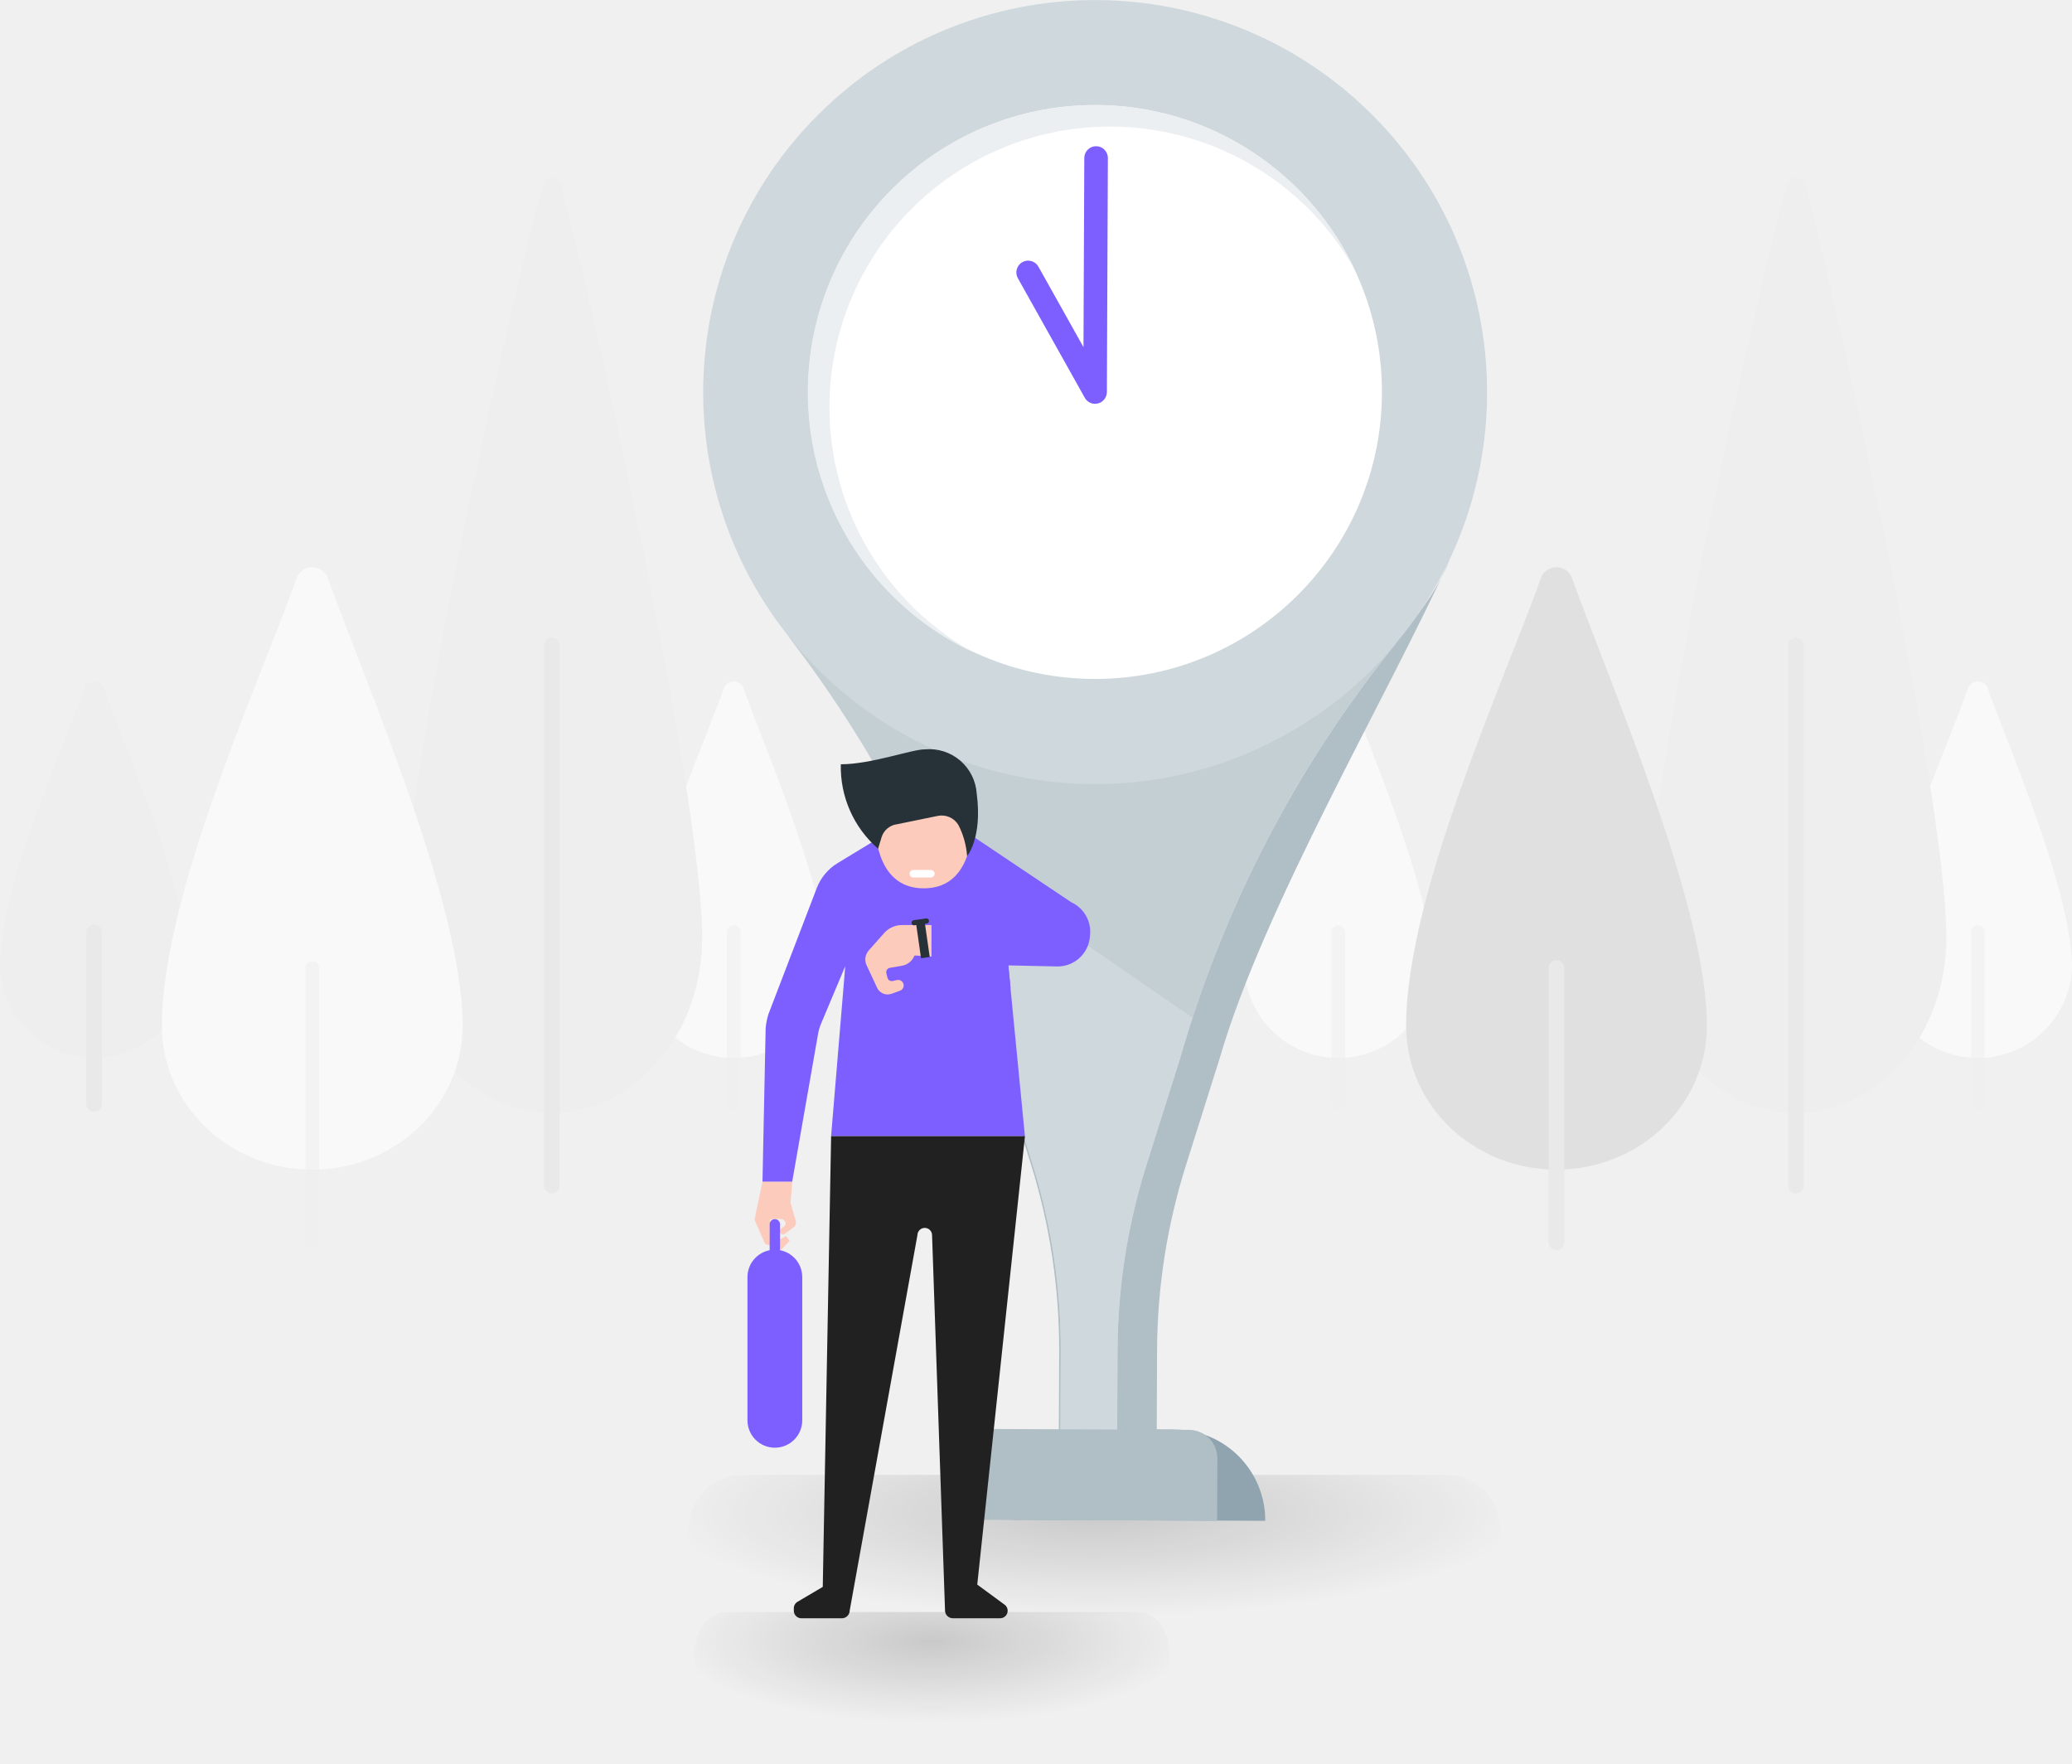
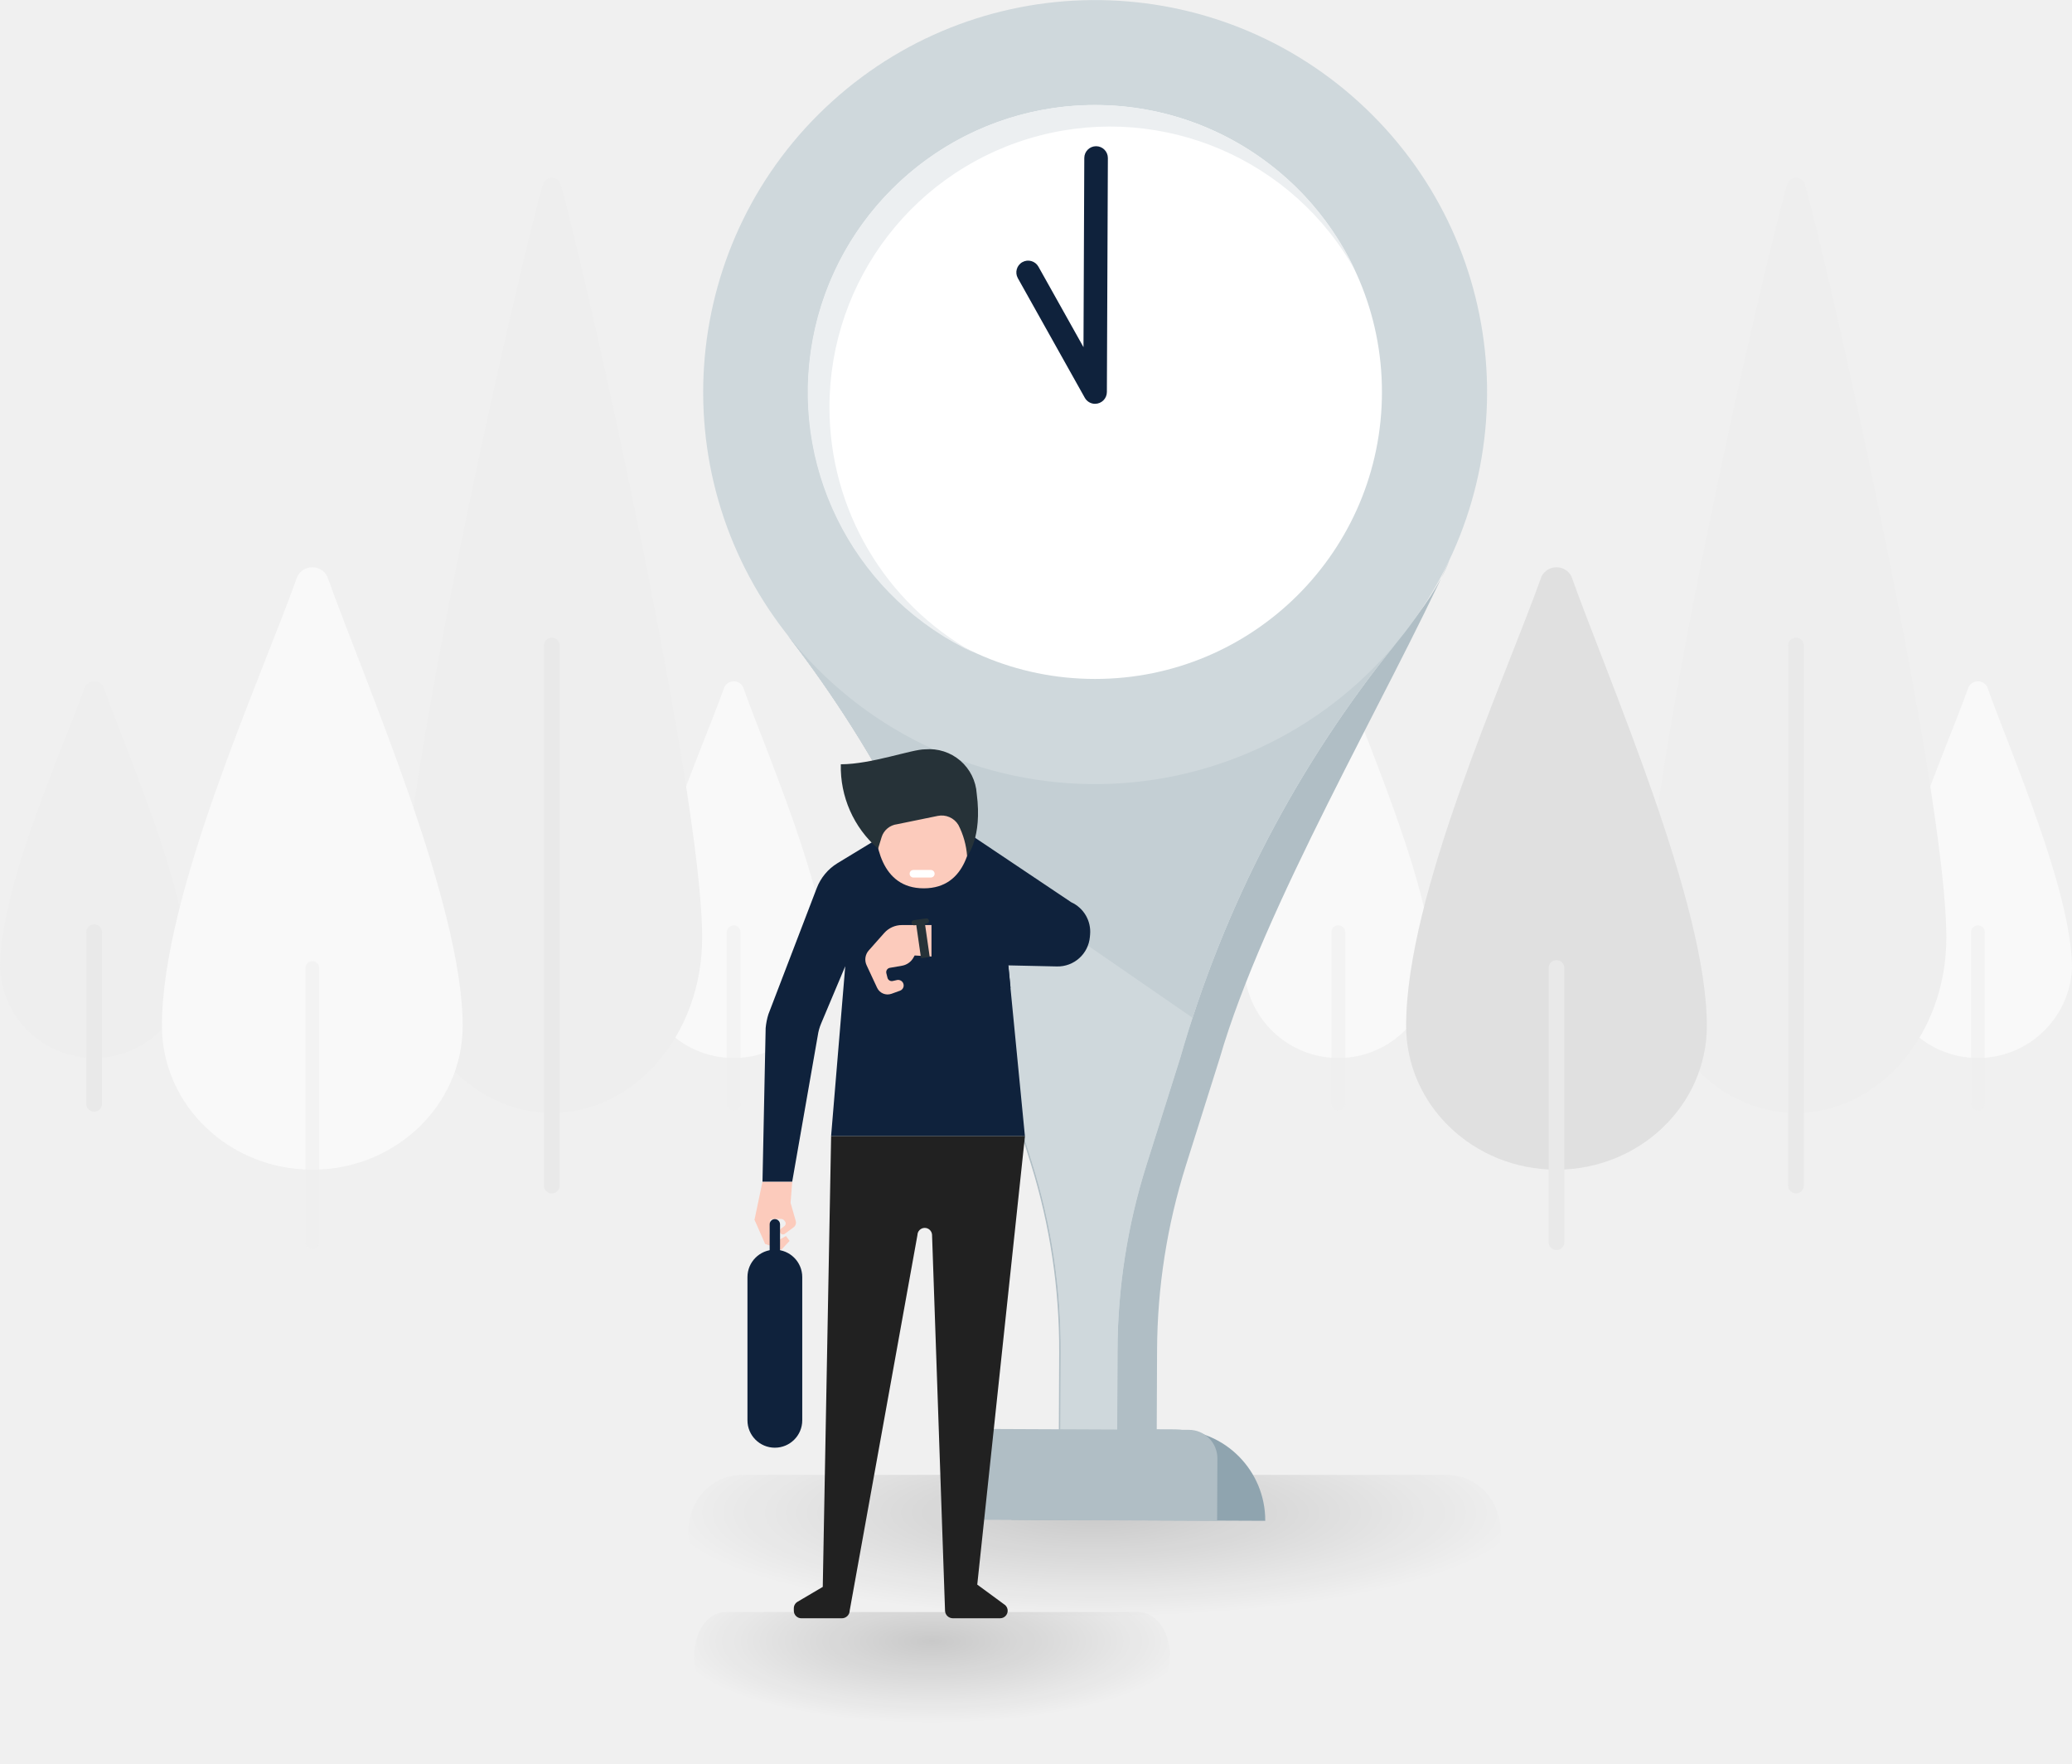
<svg xmlns="http://www.w3.org/2000/svg" xmlns:xlink="http://www.w3.org/1999/xlink" width="240" height="204.282" viewBox="0 0 240 204.282">
  <defs>
    <radialGradient id="radial-gradient" cx="0.5" cy="0.192" r="0.529" gradientUnits="objectBoundingBox">
      <stop offset="0" stop-color="#d6d6d6" />
      <stop offset="1" stop-color="#fff" />
    </radialGradient>
    <radialGradient id="radial-gradient-2" cy="0.192" r="0.54" xlink:href="#radial-gradient" />
  </defs>
  <g id="Group_26275" data-name="Group 26275" transform="translate(-228.372 -658)">
    <path id="Path_42128" data-name="Path 42128" d="M1805.117,3848.193c6.115,0,8.632,8.172,3.624,11.808-9.091,6.6-25.57,11.007-44.392,11.007s-35.3-4.409-44.392-11.007c-5.009-3.636-2.491-11.808,3.624-11.808Z" transform="translate(-1409.201 -3019.389)" fill="url(#radial-gradient)" style="mix-blend-mode: multiply;isolation: isolate" />
    <g id="Group_26266" data-name="Group 26266" transform="translate(372.486 678.591)">
      <g id="Group_26262" data-name="Group 26262" transform="translate(74.082 58.313)">
        <path id="Path_42129" data-name="Path 42129" d="M4325.553,2164.981a10.913,10.913,0,0,1-21.8,0c0-9.5,7.066-24.871,9.821-32.583a1.217,1.217,0,0,1,2.162,0C4318.487,2140.11,4325.553,2156.149,4325.553,2164.981Z" transform="translate(-4303.749 -2131.74)" fill="#f9f9f9" />
        <path id="Path_42130" data-name="Path 42130" d="M4493.177,2680.845a.8.8,0,0,1-.8-.8v-19.88a.8.8,0,0,1,1.606,0v19.88A.8.8,0,0,1,4493.177,2680.845Z" transform="translate(-4482.275 -2631.11)" fill="#eee" opacity="0.5" />
      </g>
      <g id="Group_26263" data-name="Group 26263" transform="translate(0 58.313)">
        <path id="Path_42131" data-name="Path 42131" d="M2941.877,2164.981a10.913,10.913,0,0,1-21.8,0c0-9.5,7.066-24.871,9.821-32.583a1.217,1.217,0,0,1,2.162,0C2934.811,2140.11,2941.877,2156.149,2941.877,2164.981Z" transform="translate(-2920.073 -2131.74)" fill="#f9f9f9" />
        <path id="Path_42132" data-name="Path 42132" d="M3109.5,2680.845a.8.8,0,0,1-.8-.8v-19.88a.8.8,0,0,1,1.606,0v19.88A.8.8,0,0,1,3109.5,2680.845Z" transform="translate(-3098.599 -2631.11)" fill="#eee" opacity="0.5" />
      </g>
      <g id="Group_26264" data-name="Group 26264" transform="translate(46.498 0)">
        <path id="Path_42133" data-name="Path 42133" d="M3823.385,1130.588c0,11.213-7.8,20.3-17.417,20.3s-17.417-9.09-17.417-20.3c0-18.5,13.793-78.359,16.4-87.239a1.067,1.067,0,0,1,2.043,0C3809.593,1052.23,3823.385,1113.391,3823.385,1130.588Z" transform="translate(-3788.551 -1042.592)" fill="#eee" />
        <path id="Path_42134" data-name="Path 42134" d="M4097.772,2101.707a.91.91,0,0,1-.91-.91v-62.539a.91.91,0,1,1,1.82,0V2100.8A.91.91,0,0,1,4097.772,2101.707Z" transform="translate(-4080.355 -1984.089)" fill="#e9e9e9" />
      </g>
      <g id="Group_26265" data-name="Group 26265" transform="translate(18.757 45.097)">
        <path id="Path_42135" data-name="Path 42135" d="M3305.242,1938c0,9.2-7.8,16.659-17.417,16.659s-17.417-7.458-17.417-16.659c0-15.175,11.289-39.734,15.69-52.055a1.945,1.945,0,0,1,3.454,0C3293.953,1898.261,3305.242,1923.885,3305.242,1938Z" transform="translate(-3270.408 -1884.89)" fill="#e0e0e0" />
        <path id="Path_42136" data-name="Path 42136" d="M3579.629,2768.353a.91.91,0,0,1-.91-.91v-31.76a.91.91,0,0,1,1.82,0v31.76A.91.91,0,0,1,3579.629,2768.353Z" transform="translate(-3562.212 -2689.27)" fill="#e9e9e9" />
      </g>
    </g>
    <g id="Group_26271" data-name="Group 26271" transform="translate(228.372 678.591)">
      <g id="Group_26267" data-name="Group 26267" transform="translate(74.082 58.313)">
        <path id="Path_42137" data-name="Path 42137" d="M1633.852,2164.981a10.913,10.913,0,0,1-21.8,0c0-9.5,7.066-24.871,9.821-32.583a1.217,1.217,0,0,1,2.162,0C1626.786,2140.11,1633.852,2156.149,1633.852,2164.981Z" transform="translate(-1612.048 -2131.74)" fill="#f9f9f9" />
        <path id="Path_42138" data-name="Path 42138" d="M1801.477,2680.845a.8.8,0,0,1-.8-.8v-19.88a.8.8,0,0,1,1.606,0v19.88A.8.8,0,0,1,1801.477,2680.845Z" transform="translate(-1790.575 -2631.11)" fill="#eee" opacity="0.5" />
      </g>
      <g id="Group_26268" data-name="Group 26268" transform="translate(0 58.313)">
        <path id="Path_42139" data-name="Path 42139" d="M250.176,2164.981a10.913,10.913,0,0,1-21.8,0c0-9.5,7.066-24.871,9.821-32.583a1.217,1.217,0,0,1,2.162,0C243.11,2140.11,250.176,2156.149,250.176,2164.981Z" transform="translate(-228.372 -2131.74)" fill="#eee" />
        <path id="Path_42140" data-name="Path 42140" d="M415.908,2679.059a.91.91,0,0,1-.91-.91v-19.88a.91.91,0,0,1,1.82,0v19.88A.91.91,0,0,1,415.908,2679.059Z" transform="translate(-405.006 -2629.217)" fill="#e9e9e9" />
      </g>
      <g id="Group_26269" data-name="Group 26269" transform="translate(46.498 0)">
        <path id="Path_42141" data-name="Path 42141" d="M1131.685,1130.588c0,11.213-7.8,20.3-17.417,20.3s-17.417-9.09-17.417-20.3c0-18.5,13.793-78.359,16.4-87.239a1.067,1.067,0,0,1,2.043,0C1117.892,1052.23,1131.685,1113.391,1131.685,1130.588Z" transform="translate(-1096.851 -1042.592)" fill="#eee" />
        <path id="Path_42142" data-name="Path 42142" d="M1406.071,2101.707a.91.91,0,0,1-.91-.91v-62.539a.91.91,0,1,1,1.82,0V2100.8A.91.91,0,0,1,1406.071,2101.707Z" transform="translate(-1388.654 -1984.089)" fill="#e9e9e9" />
      </g>
      <g id="Group_26270" data-name="Group 26270" transform="translate(18.757 45.097)">
        <path id="Path_42143" data-name="Path 42143" d="M613.541,1938c0,9.2-7.8,16.659-17.417,16.659S578.707,1947.2,578.707,1938c0-15.175,11.289-39.734,15.69-52.055a1.945,1.945,0,0,1,3.454,0C602.252,1898.261,613.541,1923.885,613.541,1938Z" transform="translate(-578.707 -1884.89)" fill="#f9f9f9" />
        <path id="Path_42144" data-name="Path 42144" d="M889.821,2770.139a.8.8,0,0,1-.8-.8v-31.76a.8.8,0,1,1,1.606,0v31.76A.8.8,0,0,1,889.821,2770.139Z" transform="translate(-872.404 -2691.163)" fill="#eee" opacity="0.5" />
      </g>
    </g>
    <g id="Group_26272" data-name="Group 26272" transform="translate(309.814 658)">
      <path id="Rectangle_7167" data-name="Rectangle 7167" d="M10.521,0h8.348A10.521,10.521,0,0,1,29.391,10.521v0a0,0,0,0,1,0,0H0a0,0,0,0,1,0,0v0A10.521,10.521,0,0,1,10.521,0Z" transform="translate(35.765 165.479) rotate(0.244)" fill="#8fa4af" />
      <path id="Path_42145" data-name="Path 42145" d="M1975.689,1977.373l.07-16.373a72.1,72.1,0,0,1,3.338-21.38l3.921-12.431c5.068-17.5,19.408-41.834,26.618-57.674-4.21,10.7-22.6,26-36.664,25.944-14.338-.061-31.7-6.775-39.972-17.191a138.9,138.9,0,0,1,23.473,46.287l4.646,14.817a72.1,72.1,0,0,1,3.3,21.882l-.069,16.08C1965.518,1977.371,1974.67,1977.393,1975.689,1977.373Z" transform="translate(-1923.177 -1804.65)" fill="#b0bec5" />
      <path id="Path_42146" data-name="Path 42146" d="M1790.945,814.6a72.1,72.1,0,0,0-3.3-21.882L1783,777.905a139.3,139.3,0,0,0-23.94-46.667,45.4,45.4,0,1,1,71,.928,135.765,135.765,0,0,0-25.275,48.373l-3.921,12.431a72.1,72.1,0,0,0-3.339,21.381l-.078,18.411-6.57-.028Z" transform="translate(-1749.522 -658)" fill="#cfd8dc" />
      <circle id="Ellipse_2600" data-name="Ellipse 2600" cx="33.228" cy="33.228" r="33.228" transform="translate(12.173 12.173)" fill="#fff" />
-       <path id="Path_42147" data-name="Path 42147" d="M2436.278,1004.138a1.366,1.366,0,0,1-1.191-.7l-7.755-13.851a1.365,1.365,0,0,1,2.383-1.334l5.22,9.323.094-21.912a1.366,1.366,0,0,1,1.365-1.36h.006a1.365,1.365,0,0,1,1.36,1.371l-.115,27.1a1.367,1.367,0,0,1-1.365,1.36Z" transform="translate(-2390.877 -957.371)" fill="#7d5fff" />
+       <path id="Path_42147" data-name="Path 42147" d="M2436.278,1004.138a1.366,1.366,0,0,1-1.191-.7l-7.755-13.851a1.365,1.365,0,0,1,2.383-1.334l5.22,9.323.094-21.912a1.366,1.366,0,0,1,1.365-1.36h.006a1.365,1.365,0,0,1,1.36,1.371l-.115,27.1a1.367,1.367,0,0,1-1.365,1.36Z" transform="translate(-2390.877 -957.371)" fill="#0F223C" />
      <path id="Path_42148" data-name="Path 42148" d="M1968.259,2132.346q1.538.007,3.067-.023l.07-16.373a72.1,72.1,0,0,1,3.339-21.381l3.921-12.431a135.808,135.808,0,0,1,24.985-48.016,45.4,45.4,0,0,1-70.4-.892,139.239,139.239,0,0,1,23.637,46.275l4.646,14.817a72.1,72.1,0,0,1,3.3,21.882l-.069,16.08Q1966.5,2132.338,1968.259,2132.346Z" transform="translate(-1923.401 -1959.6)" fill="#cfd8dc" />
      <path id="Path_42149" data-name="Path 42149" d="M2338.755,3749.115l-22.782-.1a3.3,3.3,0,0,0-3.318,3.29l-.031,7.217,29.39.125.031-7.217A3.3,3.3,0,0,0,2338.755,3749.115Z" transform="translate(-2282.476 -3583.525)" fill="#b0bec5" />
      <path id="Path_42150" data-name="Path 42150" d="M1978.436,920.062a32.5,32.5,0,0,1,60.932-15.752,33.269,33.269,0,1,0-44.184,44.184A32.49,32.49,0,0,1,1978.436,920.062Z" transform="translate(-1963.802 -872.895)" fill="#eceff1" />
      <path id="Path_42151" data-name="Path 42151" d="M1980.094,2077.471a135.313,135.313,0,0,1,23.545-43.349,45.4,45.4,0,0,1-70.4-.892,142.363,142.363,0,0,1,13.627,21.31Z" transform="translate(-1923.401 -1959.6)" fill="#c4cfd4" />
    </g>
    <g id="Group_26274" data-name="Group 26274" transform="translate(308.775 744.773)">
-       <path id="Path_42152" data-name="Path 42152" d="M1913.752,2467.74l-11.953-8.011-9.365-.014-5.764,3.5a5.83,5.83,0,0,0-2.4,2.885l-5.6,14.609a7.75,7.75,0,0,0-.318,1.595l-.367,17.8h3.441l2.961-16.915a5.582,5.582,0,0,1,.384-1.392l2.8-6.652-1.639,19.681h22.45l-1.927-19.777,5.634.124a3.75,3.75,0,0,0,3.819-3.423l.024-.271A3.75,3.75,0,0,0,1913.752,2467.74Z" transform="translate(-1870.069 -2450.022)" fill="#7d5fff" />
+       <path id="Path_42152" data-name="Path 42152" d="M1913.752,2467.74l-11.953-8.011-9.365-.014-5.764,3.5a5.83,5.83,0,0,0-2.4,2.885l-5.6,14.609a7.75,7.75,0,0,0-.318,1.595l-.367,17.8h3.441l2.961-16.915a5.582,5.582,0,0,1,.384-1.392l2.8-6.652-1.639,19.681h22.45l-1.927-19.777,5.634.124a3.75,3.75,0,0,0,3.819-3.423l.024-.271A3.75,3.75,0,0,0,1913.752,2467.74Z" transform="translate(-1870.069 -2450.022)" fill="#0F223C" />
      <path id="Path_42153" data-name="Path 42153" d="M1781.542,4144.911c3.581,0,5.056,6.3,2.122,9.1-5.324,5.088-14.976,8.488-26,8.488s-20.675-3.4-26-8.488c-2.933-2.8-1.459-9.1,2.122-9.1Z" transform="translate(-1730.105 -4044.994)" fill="url(#radial-gradient-2)" style="mix-blend-mode: multiply;isolation: isolate" />
-       <path id="Path_42154" data-name="Path 42154" d="M2116,2697.877l1.131.524a.927.927,0,0,0,.632.054l.268-.072a.749.749,0,0,0,.533-.9h0a.3.3,0,0,0-.206-.216h0a.3.3,0,0,1-.147-.474l.695-.851a.3.3,0,0,1,.277-.106l10.284,1.958-.257-2.615-8.9-1.016-2.663-1.857-4.31,3.118,1.437,1.822Z" transform="translate(-2092.816 -2670.161)" fill="#7d5fff" />
+       <path id="Path_42154" data-name="Path 42154" d="M2116,2697.877l1.131.524a.927.927,0,0,0,.632.054l.268-.072a.749.749,0,0,0,.533-.9h0a.3.3,0,0,0-.206-.216h0a.3.3,0,0,1-.147-.474l.695-.851a.3.3,0,0,1,.277-.106l10.284,1.958-.257-2.615-8.9-1.016-2.663-1.857-4.31,3.118,1.437,1.822Z" transform="translate(-2092.816 -2670.161)" fill="#0F223C" />
      <path id="Path_42155" data-name="Path 42155" d="M2108.078,2658.93h-3.43a2.734,2.734,0,0,0-2.046.92l-1.792,2.021a1.575,1.575,0,0,0-.249,1.71l1.218,2.613a1.34,1.34,0,0,0,1.669.694l.984-.356a.644.644,0,0,0,.317-.962h0a.644.644,0,0,0-.677-.271l-.485.109a.509.509,0,0,1-.605-.373l-.132-.528a.508.508,0,0,1,.407-.625l1.407-.243a1.885,1.885,0,0,0,1.329-.945l.134-.242,1.951.122Z" transform="translate(-2080.587 -2638.572)" fill="#fccbbc" />
      <path id="Path_42156" data-name="Path 42156" d="M1950.047,3115.531l-.968,52.2-2.923,1.724a.875.875,0,0,0-.43.754v.283a.875.875,0,0,0,.875.875h4.689a.909.909,0,0,0,.909-.9l7.846-43.482a.847.847,0,0,1,1.692-.037l1.507,43.591a.909.909,0,0,0,.905.826h5.473a.875.875,0,0,0,.875-.875h0a.875.875,0,0,0-.286-.647l-3.237-2.377,5.524-51.932Z" transform="translate(-1934.181 -3070.727)" fill="#212121" />
      <rect id="Rectangle_7168" data-name="Rectangle 7168" width="1.016" height="4.029" transform="matrix(0.99, -0.142, 0.142, 0.99, 25.709, 20.212)" fill="#263238" />
      <rect id="Rectangle_7169" data-name="Rectangle 7169" width="2.042" height="0.596" rx="0.298" transform="translate(25.139 19.837) rotate(-8.155)" fill="#263238" />
      <path id="Path_42157" data-name="Path 42157" d="M1861.638,3214.545l-.916,4.38.911,1.4.722-1.212a.545.545,0,0,1,.456-.266l.94-.021a.545.545,0,0,1,.466.243l.053.079a.381.381,0,0,1-.09.518l-.384.284a.374.374,0,0,0-.1.491h0a.374.374,0,0,0,.495.143l1.055-.781a.686.686,0,0,0,.251-.74l-.6-2.1.192-2.418Z" transform="translate(-1853.729 -3164.44)" fill="#fccbbc" />
      <path id="Path_42158" data-name="Path 42158" d="M2131.774,2321.005c0,3.151-.7,8.439-5.706,8.439s-5.706-5.288-5.706-8.439a5.706,5.706,0,1,1,11.412,0Z" transform="translate(-2099.468 -2313.34)" fill="#fccbbc" />
      <path id="Path_42159" data-name="Path 42159" d="M1860.722,3283.961l1.226,2.8,1.892.666.946-1.016-.421-.561-.7.385-1.191-.561.07-2.418Z" transform="translate(-1853.729 -3229.476)" fill="#fccbbc" />
      <path id="Path_42160" data-name="Path 42160" d="M2058.557,2286.419l-4.694.962a2.149,2.149,0,0,0-1.8,1.5l-.409,1.335a12.537,12.537,0,0,1-4.315-9.777c3.55,0,8.248-1.748,9.761-1.73a5.506,5.506,0,0,1,5.981,5.14c.675,5.133-1.114,7.221-1.114,7.221a9.381,9.381,0,0,0-1.013-3.612A2.264,2.264,0,0,0,2058.557,2286.419Z" transform="translate(-2030.35 -2278.701)" fill="#263238" />
      <g id="Group_26273" data-name="Group 26273" transform="translate(6.175 54.411)">
-         <rect id="Rectangle_7170" data-name="Rectangle 7170" width="6.347" height="22.929" rx="3.173" transform="translate(0 3.545)" fill="#7d5fff" />
-         <path id="Rectangle_7171" data-name="Rectangle 7171" d="M.6,0h0a.6.6,0,0,1,.6.6V4.431a.6.6,0,0,1-.6.6h0a.6.6,0,0,1-.6-.6V.6A.6.6,0,0,1,.6,0Z" transform="translate(2.573)" fill="#7d5fff" />
+         <rect id="Rectangle_7170" data-name="Rectangle 7170" width="6.347" height="22.929" rx="3.173" transform="translate(0 3.545)" fill="#0F223C" />
+         <path id="Rectangle_7171" data-name="Rectangle 7171" d="M.6,0h0a.6.6,0,0,1,.6.6V4.431a.6.6,0,0,1-.6.6h0a.6.6,0,0,1-.6-.6V.6A.6.6,0,0,1,.6,0Z" transform="translate(2.573)" fill="#0F223C" />
      </g>
      <rect id="Rectangle_7172" data-name="Rectangle 7172" width="2.895" height="0.874" rx="0.437" transform="translate(24.959 13.978)" fill="#fff" />
    </g>
  </g>
</svg>
